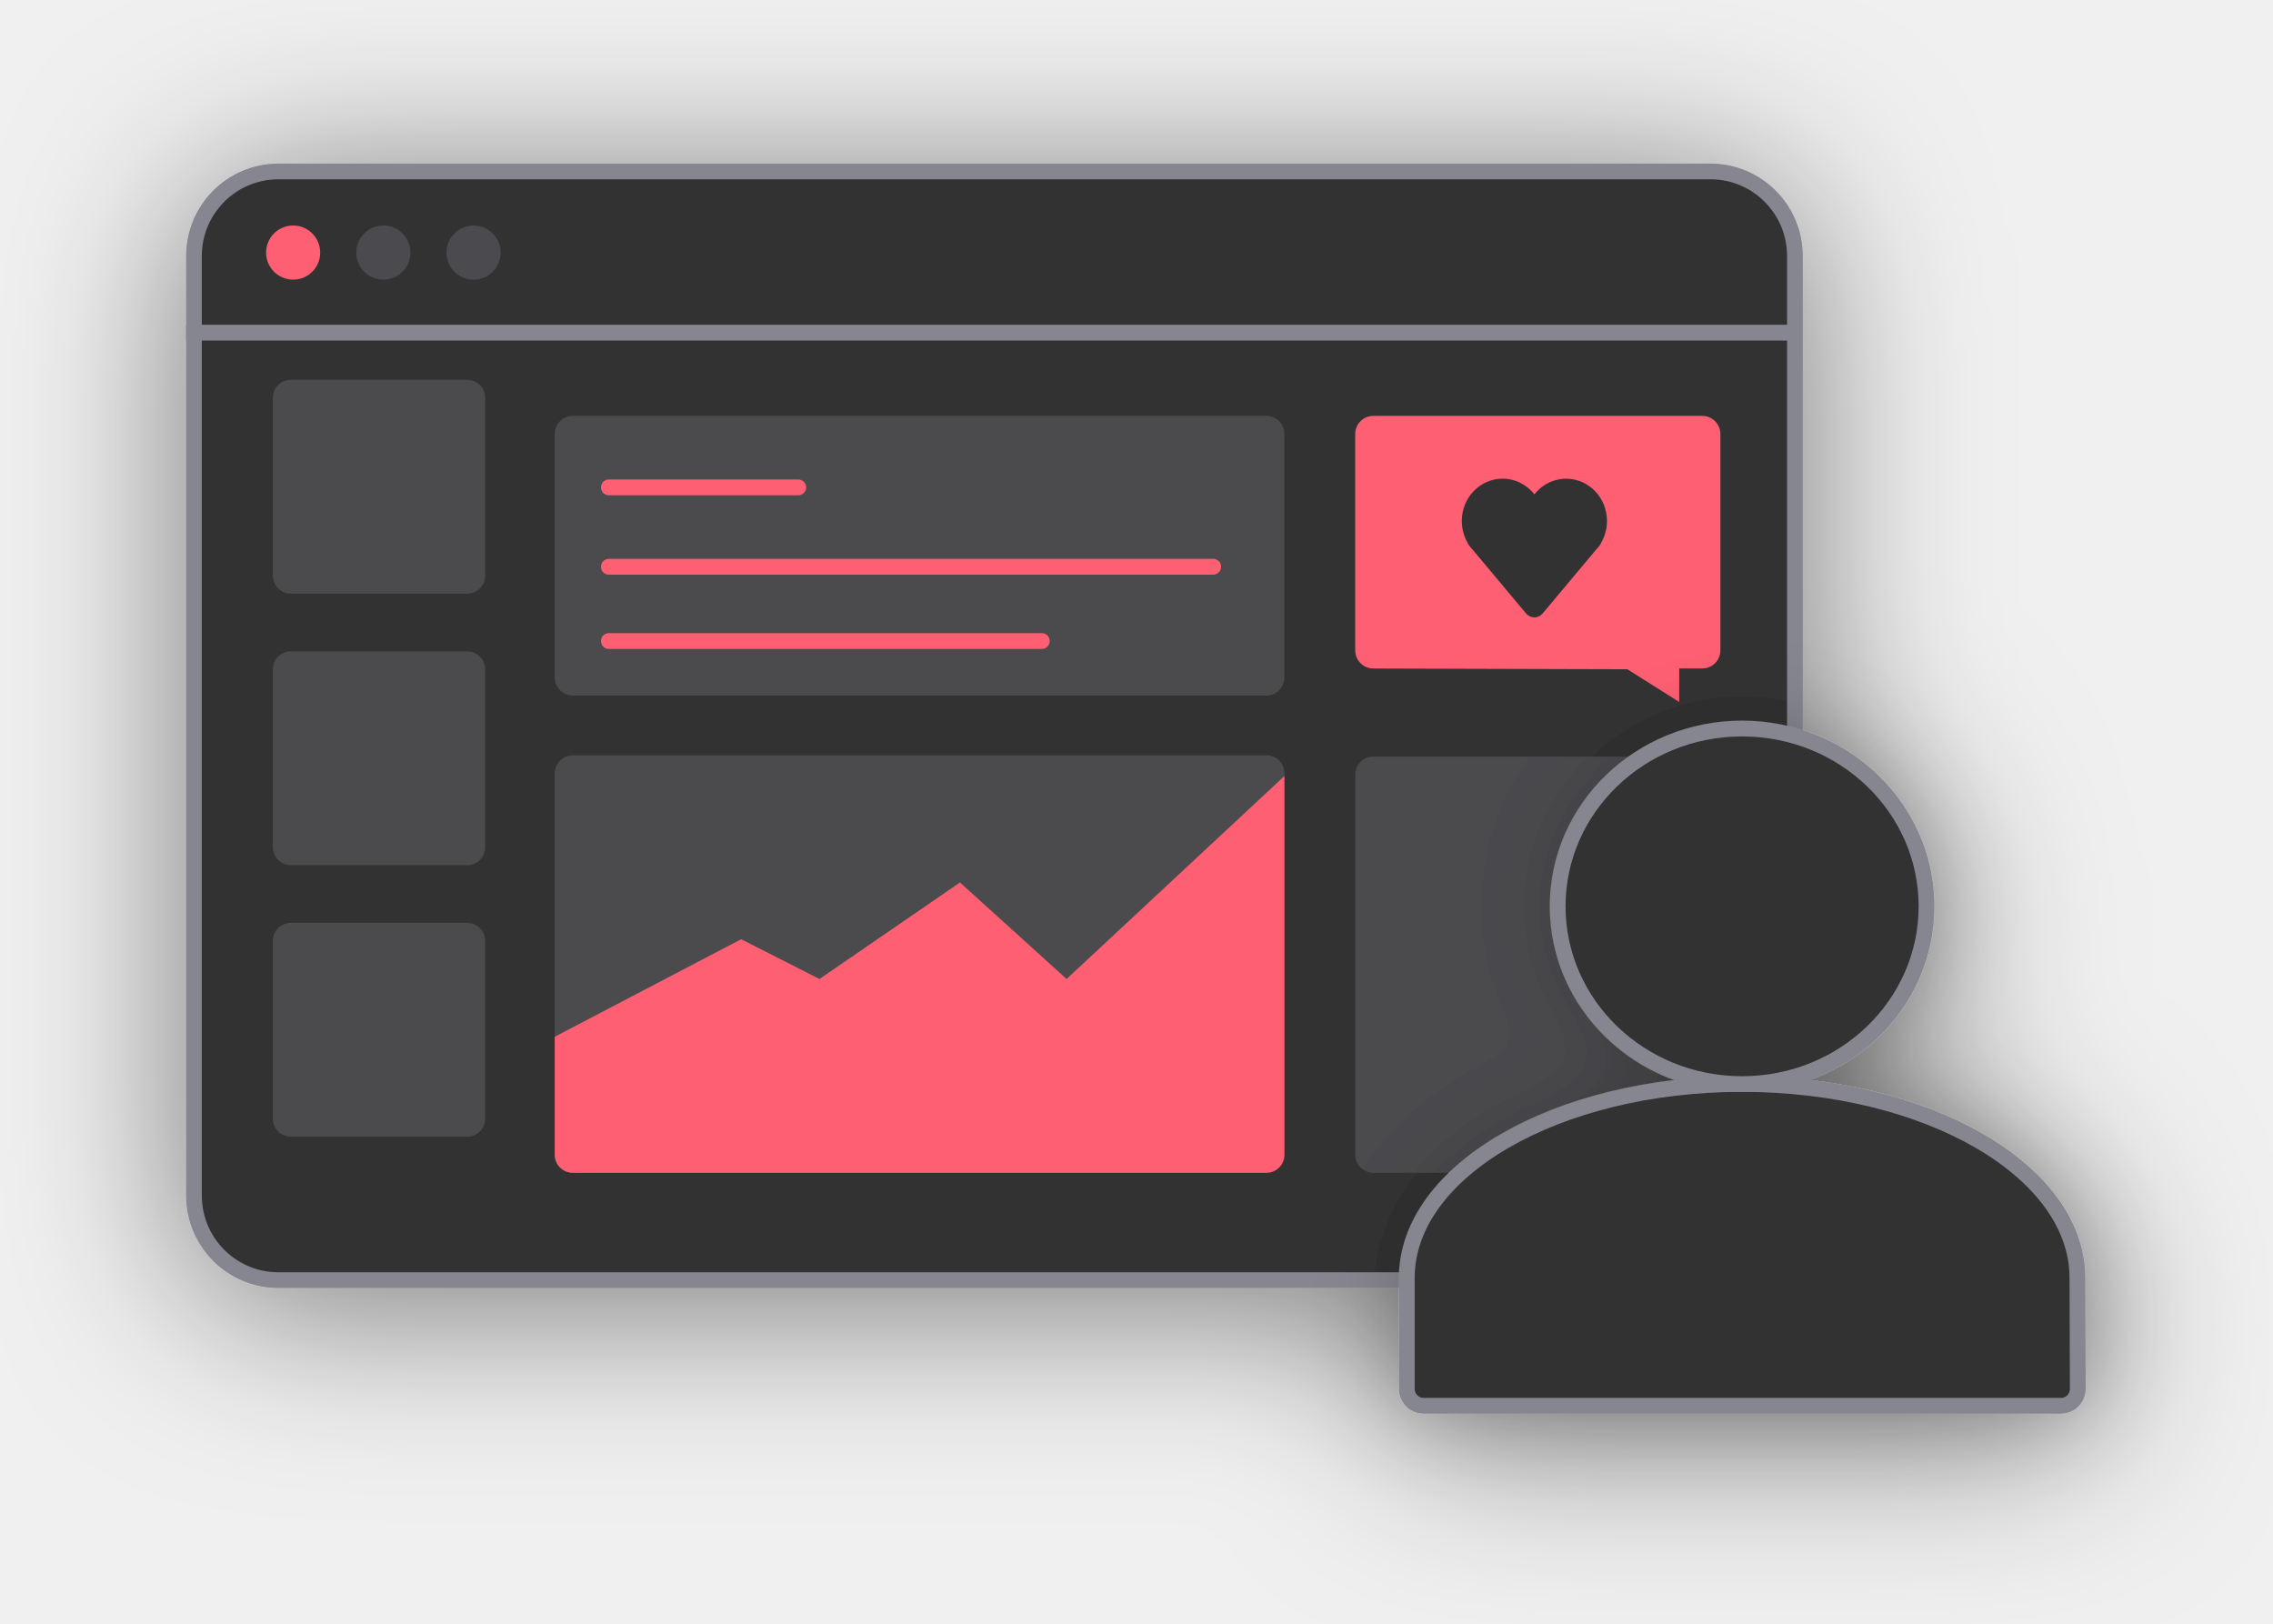
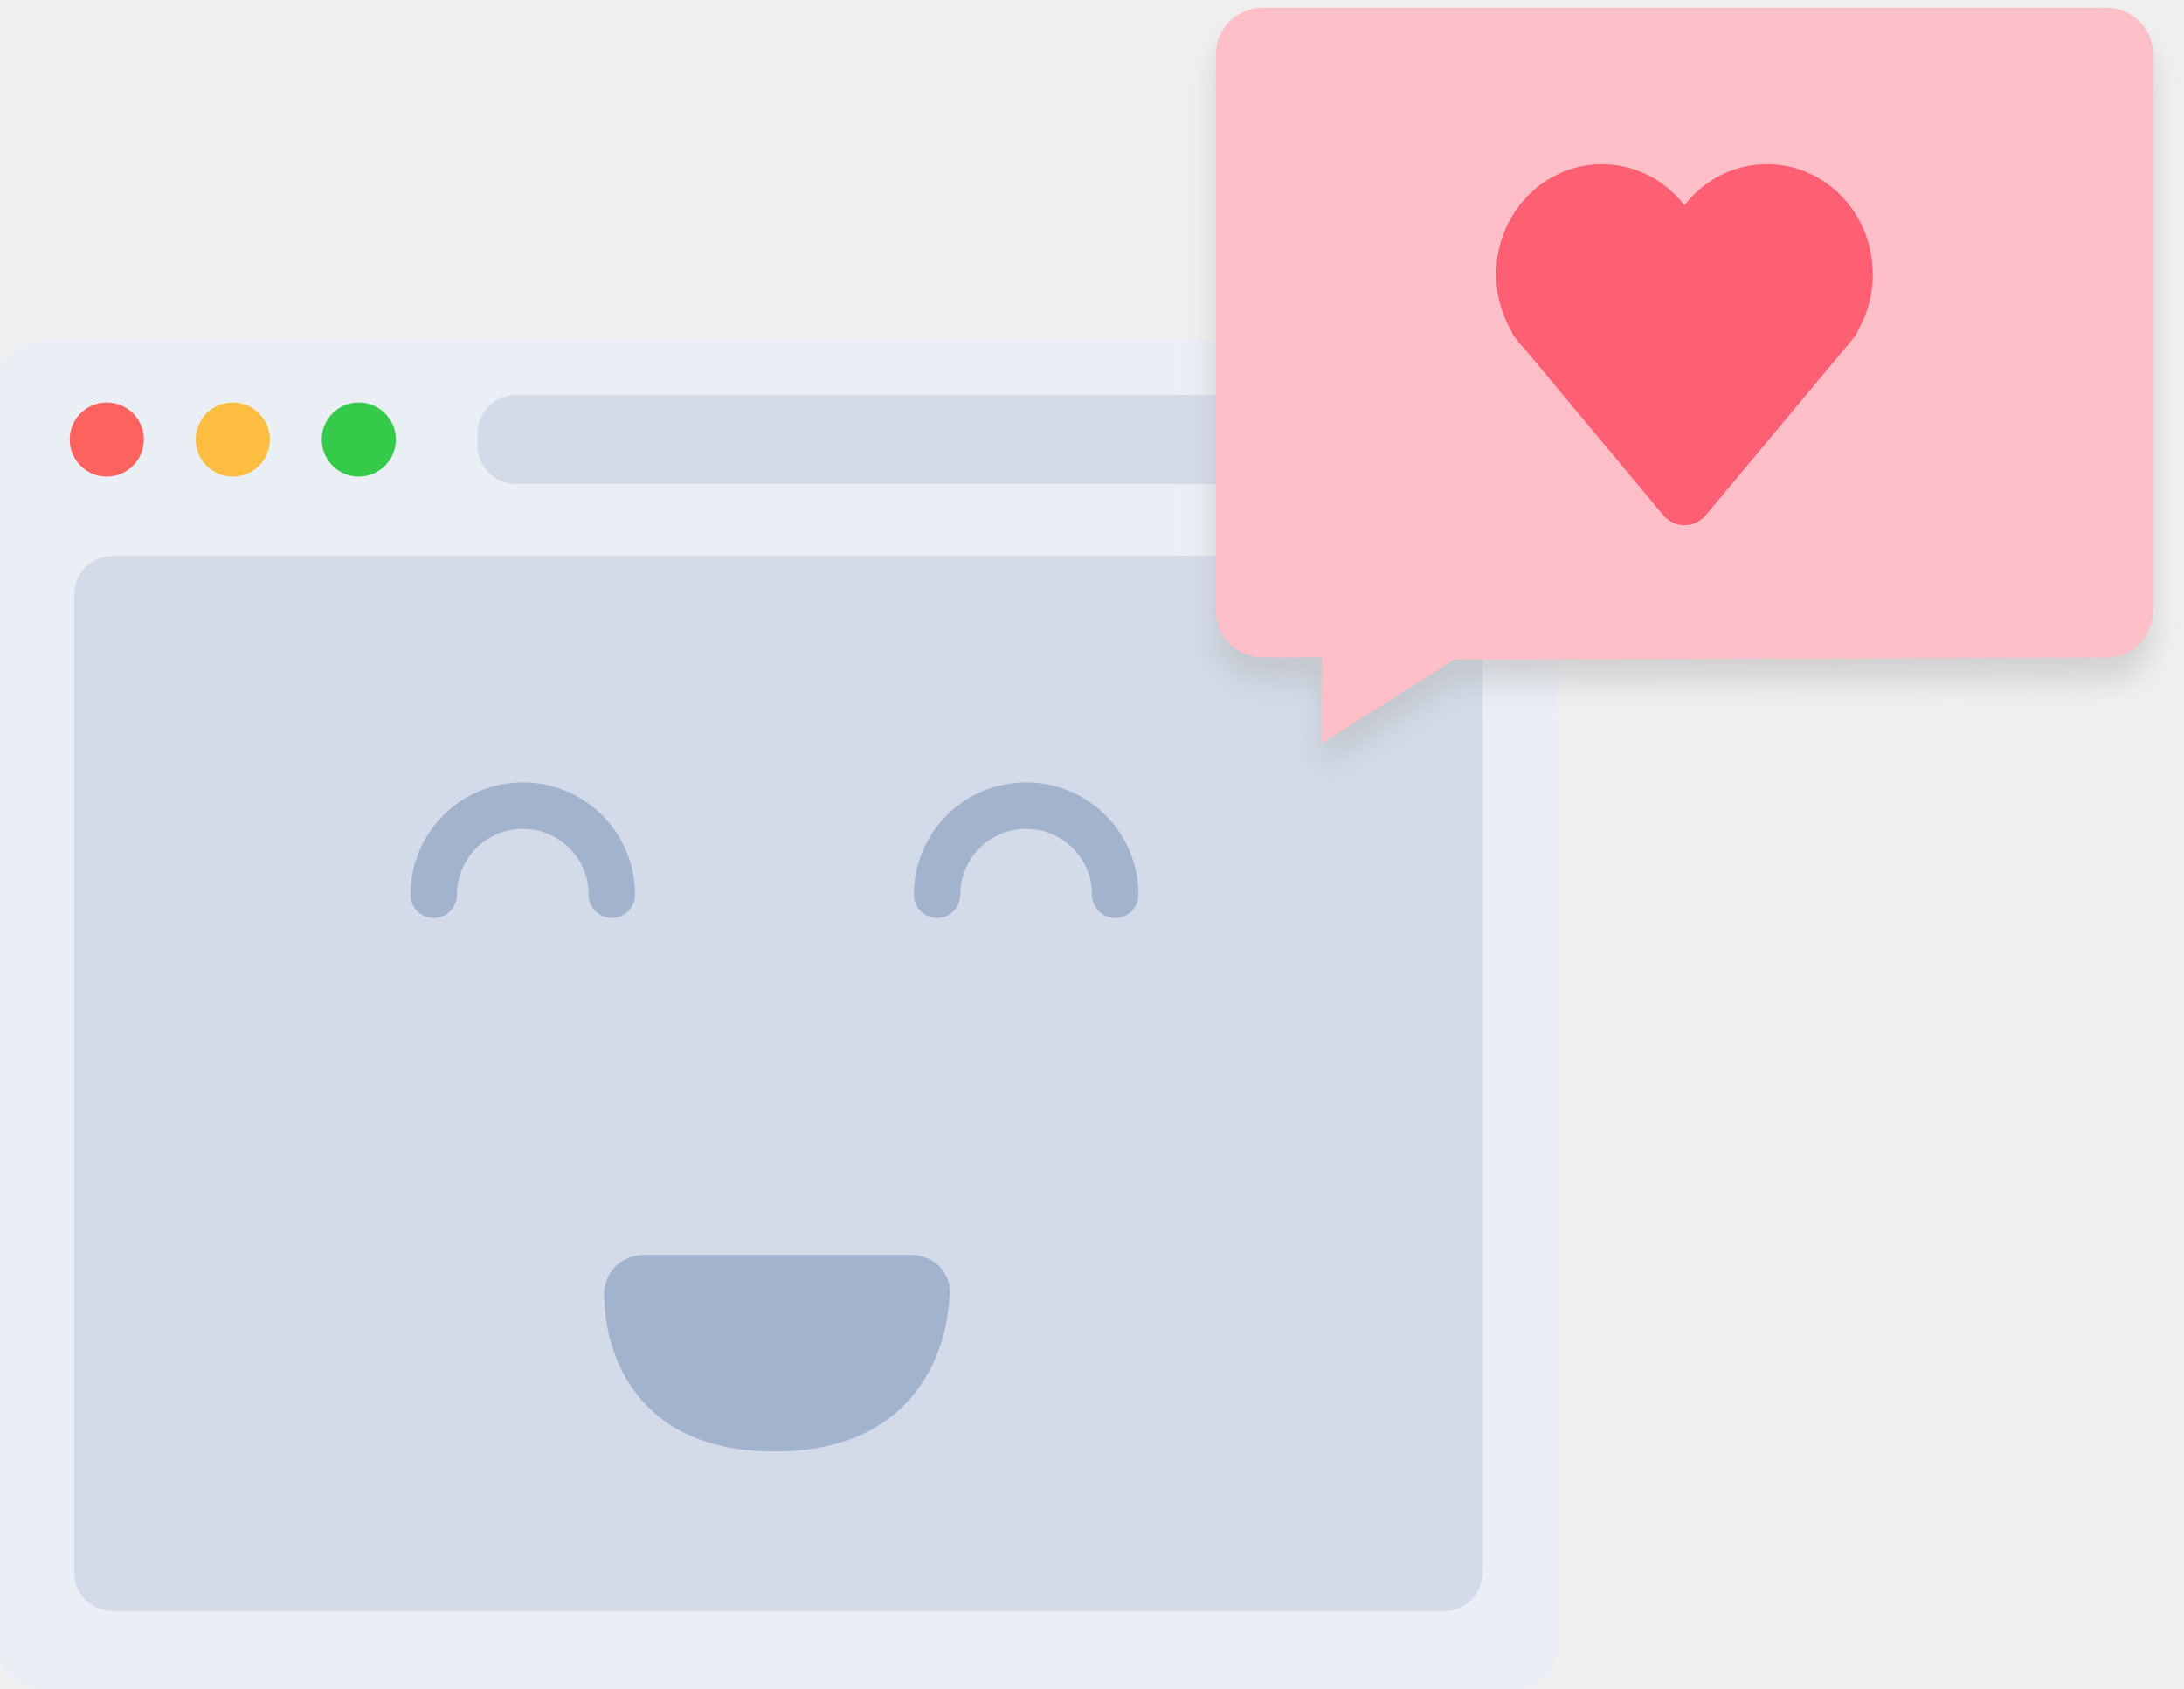
- <svg xmlns="http://www.w3.org/2000/svg" xmlns:xlink="http://www.w3.org/1999/xlink" width="252px" height="180px" viewBox="0 0 252 180" version="1.1">
+ <svg xmlns="http://www.w3.org/2000/svg" xmlns:xlink="http://www.w3.org/1999/xlink" width="282px" height="218px" viewBox="0 0 282 218" version="1.1">
  <defs>
-     <filter x="-50%" y="-50%" width="200%" height="200%" filterUnits="objectBoundingBox" id="filter-1">
-       <feOffset dx="0" dy="2" in="SourceAlpha" result="shadowOffsetOuter1" />
-       <feGaussianBlur stdDeviation="10" in="shadowOffsetOuter1" result="shadowBlurOuter1" />
-       <feColorMatrix values="0 0 0 0 0   0 0 0 0 0   0 0 0 0 0  0 0 0 0.5 0" type="matrix" in="shadowBlurOuter1" result="shadowMatrixOuter1" />
-       <feMerge>
-         <feMergeNode in="shadowMatrixOuter1" />
-         <feMergeNode in="SourceGraphic" />
-       </feMerge>
+     <path d="M157,5.998 C157,2.685 159.683,0 163,0 L272,0 C275.314,0 278,2.695 278,5.998 L278,77.866 C278,81.178 275.305,83.864 271.998,83.864 L264.361,83.864 L264.361,95 L247.173,84.132 L163.004,83.882 C159.688,83.872 157,81.168 157,77.866 L157,5.998 Z" id="path-1" />
+     <filter x="-6.2%" y="-4.7%" width="112.4%" height="115.8%" filterUnits="objectBoundingBox" id="filter-2">
+       <feOffset dx="0" dy="3" in="SourceAlpha" result="shadowOffsetOuter1" />
+       <feGaussianBlur stdDeviation="2" in="shadowOffsetOuter1" result="shadowBlurOuter1" />
+       <feColorMatrix values="0 0 0 0 0.702   0 0 0 0 0.702   0 0 0 0 0.702  0 0 0 0.5 0" type="matrix" in="shadowBlurOuter1" />
    </filter>
-     <filter x="-50%" y="-50%" width="200%" height="200%" filterUnits="objectBoundingBox" id="filter-2">
-       <feOffset dx="0" dy="0" in="SourceAlpha" result="shadowOffsetOuter1" />
-       <feGaussianBlur stdDeviation="4.5" in="shadowOffsetOuter1" result="shadowBlurOuter1" />
-       <feColorMatrix values="0 0 0 0 0   0 0 0 0 0   0 0 0 0 0  0 0 0 0.2 0" type="matrix" in="shadowBlurOuter1" result="shadowMatrixOuter1" />
-       <feMerge>
-         <feMergeNode in="shadowMatrixOuter1" />
-         <feMergeNode in="SourceGraphic" />
-       </feMerge>
-     </filter>
-     <rect id="path-3" x="0.5" y="0.729" width="80.898" height="46.281" rx="2" />
  </defs>
-   <g id="Page-1" stroke="none" stroke-width="1" fill="none" fill-rule="evenodd">
-     <g id="Group-77" transform="translate(8, 6)">
-       <rect id="Rectangle-91" fill="#323232" opacity="0" x="0" y="0" width="235" height="164" />
-       <g id="Group-74" filter="url(#filter-1)" transform="translate(13, 13)">
-         <rect id="Rectangle" stroke="#868690" stroke-width="1.75" fill="#323232" x="0.5" y="0" width="177.5" height="122.915" rx="9.375" />
-         <path d="M0.5,17.875 L177.5,17.875" id="Line" stroke="#868690" stroke-width="1.75" stroke-linecap="square" />
-         <circle id="Oval" fill="#FF5F72" cx="11.5" cy="9" r="3" />
-         <circle id="Oval-Copy" fill="#4B4B4F" cx="21.5" cy="9" r="3" />
-         <circle id="Oval-Copy-2" fill="#4B4B4F" cx="31.5" cy="9" r="3" />
-         <rect id="Rectangle-3" fill="#4B4B4E" x="9.25" y="23.102" width="23.542" height="23.705" rx="2" />
-         <rect id="Rectangle-3-Copy-2" fill="#4B4B4E" x="9.25" y="53.203" width="23.542" height="23.705" rx="2" />
-         <rect id="Rectangle-3-Copy-3" fill="#4B4B4E" x="9.25" y="83.305" width="23.542" height="23.705" rx="2" />
-         <rect id="Rectangle-3-Copy-5" fill="#4B4B4E" x="40.5" y="27.102" width="80.898" height="31" rx="2" />
-         <rect id="Rectangle-3-Copy-10" fill="#4B4B4E" x="129.25" y="64.869" width="40.482" height="46.141" rx="2" />
-         <path d="M129.25,29.093 C129.25,27.993 130.152,27.102 131.258,27.102 L167.725,27.102 C168.834,27.102 169.732,28.002 169.732,29.093 L169.732,53.11 C169.732,54.21 168.831,55.102 167.731,55.102 L165.169,55.102 L165.169,58.82 L159.419,55.191 L131.253,55.108 C130.147,55.104 129.25,54.202 129.25,53.11 L129.25,29.093 Z" id="Rectangle-3-Copy-18" fill="#FF5F72" />
-         <g id="Icon" filter="url(#filter-2)" transform="translate(134.5, 61.74576)" stroke="#868690" stroke-width="1.75" stroke-linecap="round" fill="#323232">
-           <path d="M74.816,60.92 C74.816,49.046 58.172,39.419 37.64,39.419 C17.108,39.419 0.465,49.046 0.465,60.92 L0.465,73.212 C0.465,74.252 1.3,75.094 2.341,75.094 L72.989,75.094 C74.026,75.094 74.863,74.25 74.859,73.212 L74.816,60.92 Z" id="Stroke-13" />
-           <path d="M37.64,39.434 C48.932,39.434 58.087,30.61 58.087,19.725 C58.087,8.84 48.932,0.016 37.64,0.016 C26.348,0.016 17.194,8.84 17.194,19.725 C17.194,30.61 26.348,39.434 37.64,39.434 L37.64,39.434 Z" id="Stroke-15" />
-         </g>
-         <path d="M142.579,40.845 L148.912,48.409 C149.021,48.54 149.2,48.538 149.308,48.409 L155.64,40.845 L155.388,41.168 C155.76,40.702 156.027,40.141 156.149,39.523 C156.198,39.276 156.224,39.02 156.224,38.758 C156.224,36.684 154.617,35.003 152.635,35.003 C150.999,35.003 149.619,36.147 149.187,37.712 L149.037,37.71 C148.604,36.144 147.224,35 145.589,35 C143.607,35 142,36.681 142,38.756 C142,39.018 142.026,39.273 142.074,39.52 C142.196,40.138 142.463,40.7 142.836,41.166" id="Stroke-1" stroke="#323232" stroke-width="1.875" stroke-linecap="round" stroke-linejoin="round" fill="#323232" />
-         <g id="Path-49" transform="translate(40, 64)">
-           <mask id="mask-4" fill="white">
-             <use xlink:href="#path-3" />
-           </mask>
-           <use id="Mask" fill="#4B4B4E" xlink:href="#path-3" />
-           <polygon fill="#FF5F72" mask="url(#mask-4)" points="83.883 0.715 57.25 25.527 45.429 14.827 29.851 25.527 21.166 21.118 -2.082 33.284 -2.082 50.34 83.883 50.34" />
-         </g>
-         <path d="M46.5,35.029 L67.5,35.029" id="Line" stroke="#FF5F72" stroke-width="1.75" stroke-linecap="round" />
-         <path d="M46.5,43.828 L113.503,43.828" id="Line-Copy-54" stroke="#FF5F72" stroke-width="1.75" stroke-linecap="round" />
-         <path d="M46.5,52.063 L94.502,52.063" id="Line-Copy-72" stroke="#FF5F72" stroke-width="1.75" stroke-linecap="round" />
+   <g id="Wireframeset" stroke="none" stroke-width="1" fill="none" fill-rule="evenodd">
+     <g id="Group-11" transform="translate(0, 1)">
+       <g id="BG-Copy-11" transform="translate(0, 43)">
+         <rect id="Browser_frame" fill="#EAEEF5" x="0" y="0" width="201" height="174" rx="5" />
+         <rect id="Main_AREA" fill="#D3DBE9" x="9.571" y="27.757" width="181.857" height="136.243" rx="5" />
      </g>
+       <g id="Top-Copy-11" transform="translate(9, 50)">
+         <ellipse id="Close" fill="#FC635E" cx="4.786" cy="5.743" rx="4.786" ry="4.786" />
+         <circle id="Minimise" fill="#FDBD41" cx="21.057" cy="5.743" r="4.786" />
+         <ellipse id="Maximise" fill="#35CA4A" cx="37.329" cy="5.743" rx="4.786" ry="4.786" />
+         <rect id="Address_bar" fill="#D3DBE9" x="52.643" y="0" width="129.214" height="11.486" rx="5" />
+       </g>
+       <g id="Rectangle-3-Copy-30" transform="translate(217.5, 47.5) scale(-1, 1) translate(-217.5, -47.5) ">
+         <use fill="black" fill-opacity="1" filter="url(#filter-2)" xlink:href="#path-1" />
+         <use fill="#FFBFC9" fill-rule="evenodd" xlink:href="#path-1" />
+       </g>
+       <path d="M197.751,40.743 L216.896,63.705 C217.226,64.101 217.766,64.096 218.091,63.705 L237.235,40.743 L236.472,41.724 C237.598,40.31 238.406,38.605 238.774,36.731 C238.922,35.981 239,35.204 239,34.409 C239,28.113 234.142,23.009 228.149,23.009 C223.205,23.009 219.034,26.483 217.726,31.234 L217.274,31.225 C215.965,26.473 211.794,23 206.85,23 C200.858,23 196,28.104 196,34.4 C196,35.196 196.077,35.971 196.225,36.721 C196.593,38.595 197.401,40.301 198.528,41.716" id="Stroke-1-Copy-4" stroke="#FF5F72" stroke-width="5.625" fill="#FF5F72" stroke-linecap="round" stroke-linejoin="round" transform="translate(217.5, 43.5) scale(-1, 1) translate(-217.5, -43.5) " />
+       <path d="M79,114.5 C79,108.149 73.851,103 67.5,103 C61.149,103 56,108.149 56,114.5" id="Oval-2-Copy-22" stroke="#A2B3CE" stroke-width="6" stroke-linecap="round" />
+       <path d="M144,114.5 C144,108.149 138.851,103 132.5,103 C126.149,103 121,108.149 121,114.5" id="Oval-2-Copy-23" stroke="#A2B3CE" stroke-width="6" stroke-linecap="round" />
+       <path d="M78.055,166.952 C77.608,163.665 79.933,161 83.26,161 L117.517,161 C120.84,161 123.217,163.669 122.548,166.92 C122.548,166.92 122.249,186.386 100,186.386 C77.751,186.386 78.055,166.952 78.055,166.952 Z" id="Path-23-Copy-11" fill="#A2B3CE" />
    </g>
  </g>
</svg>
